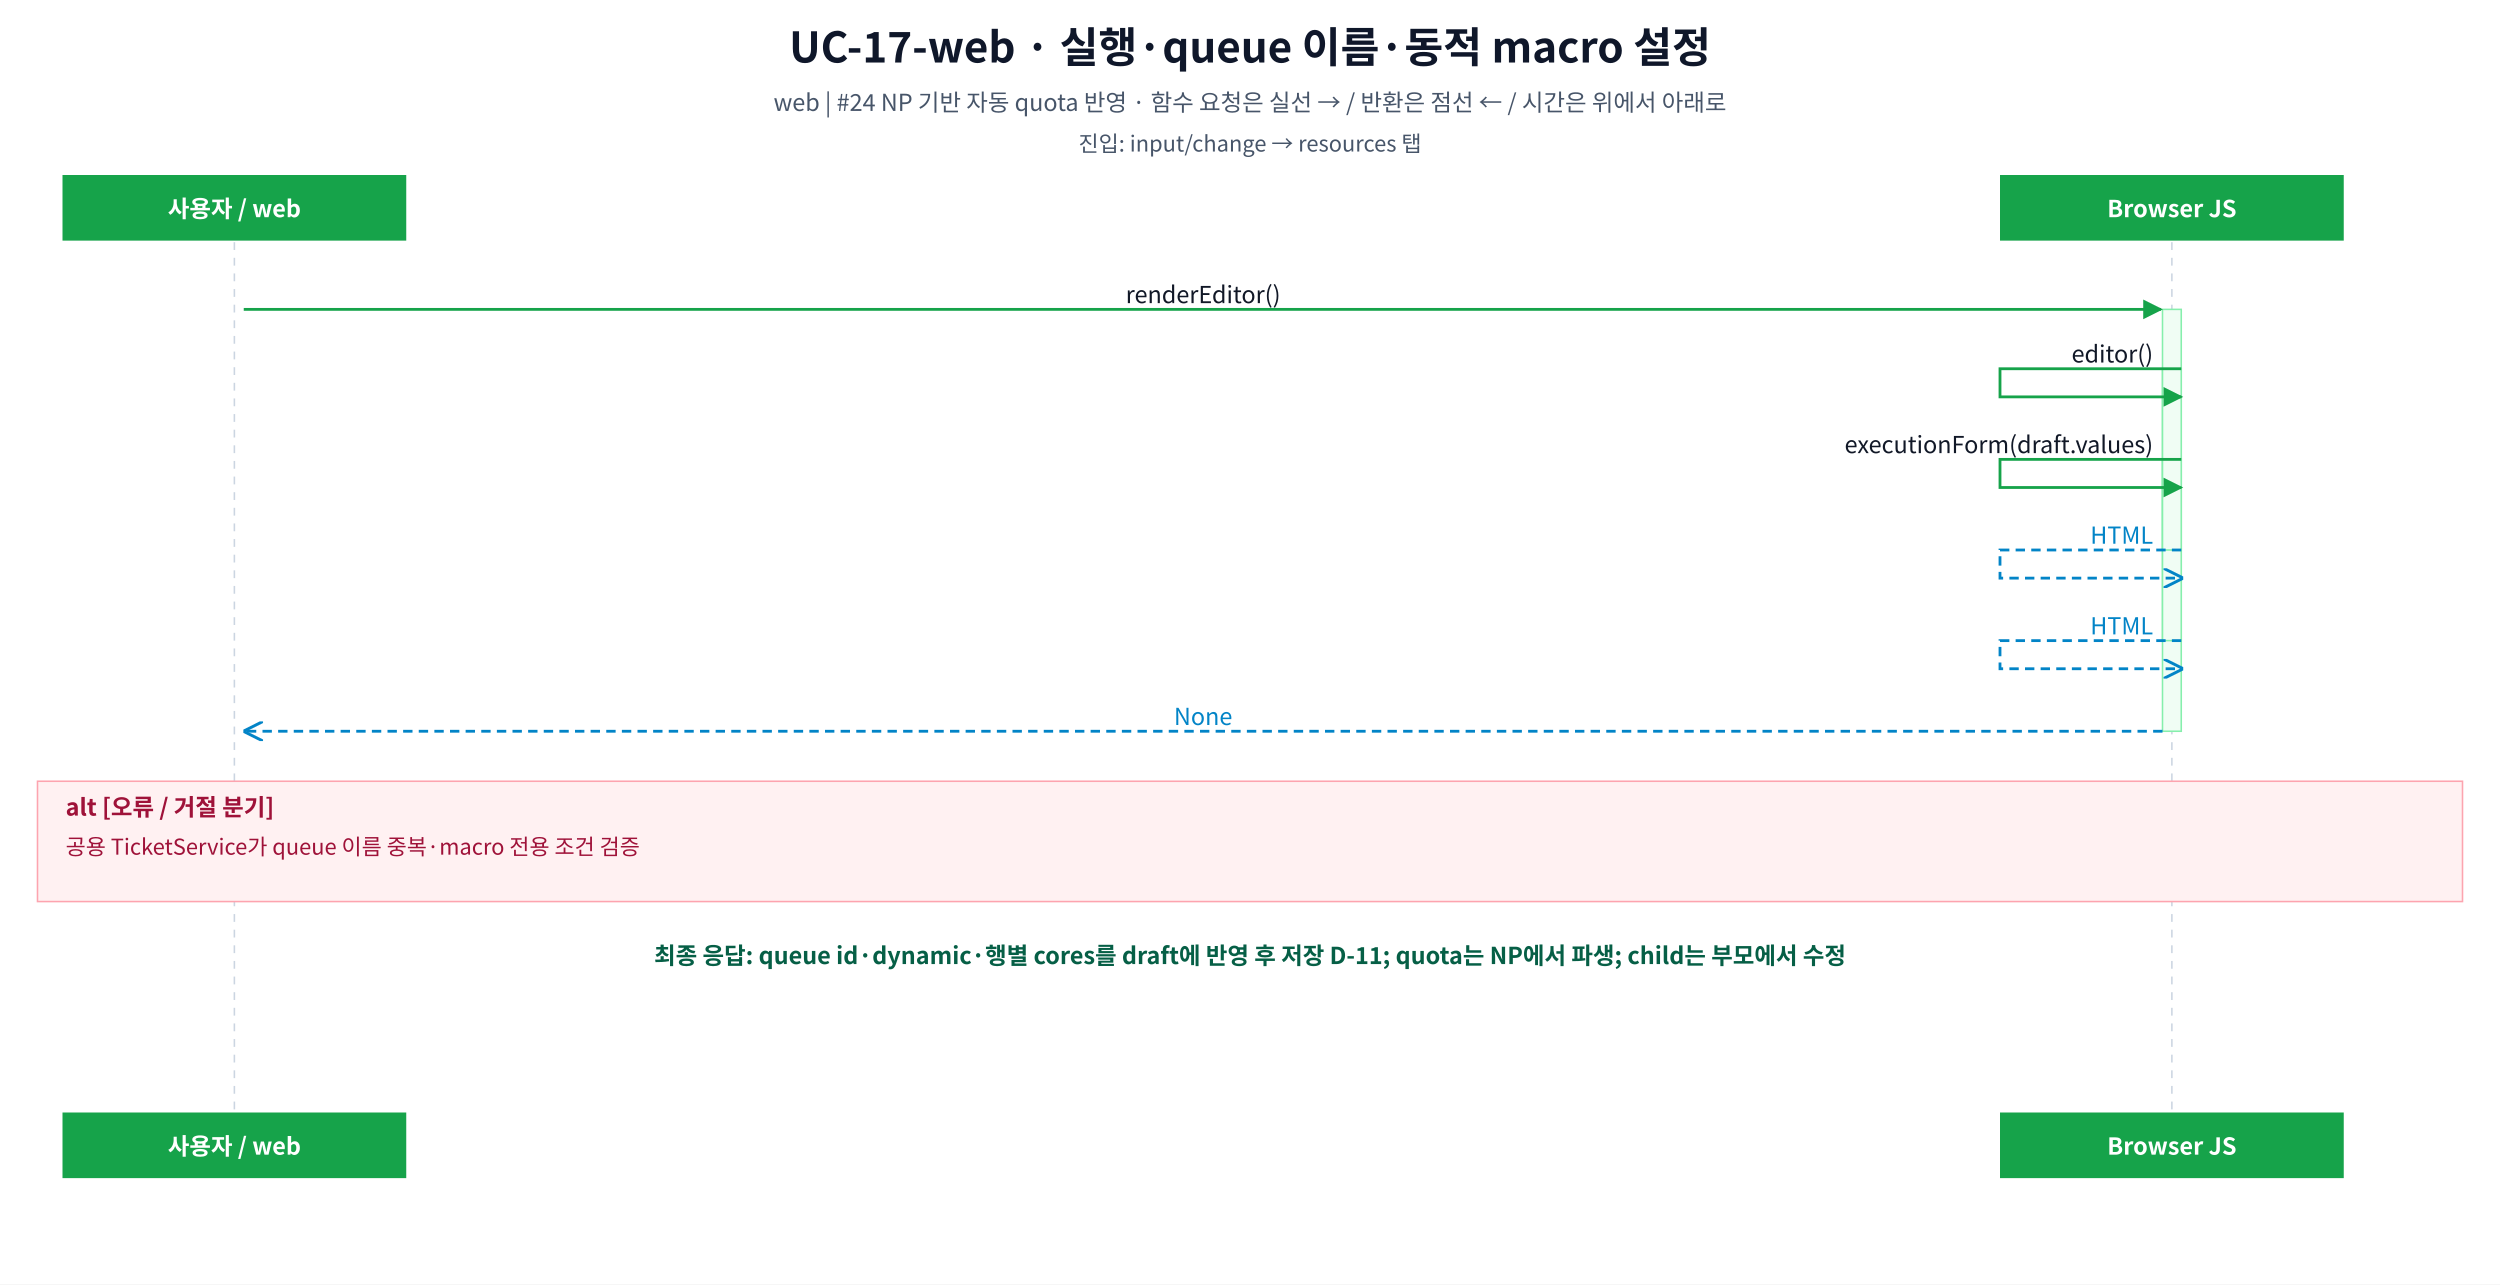
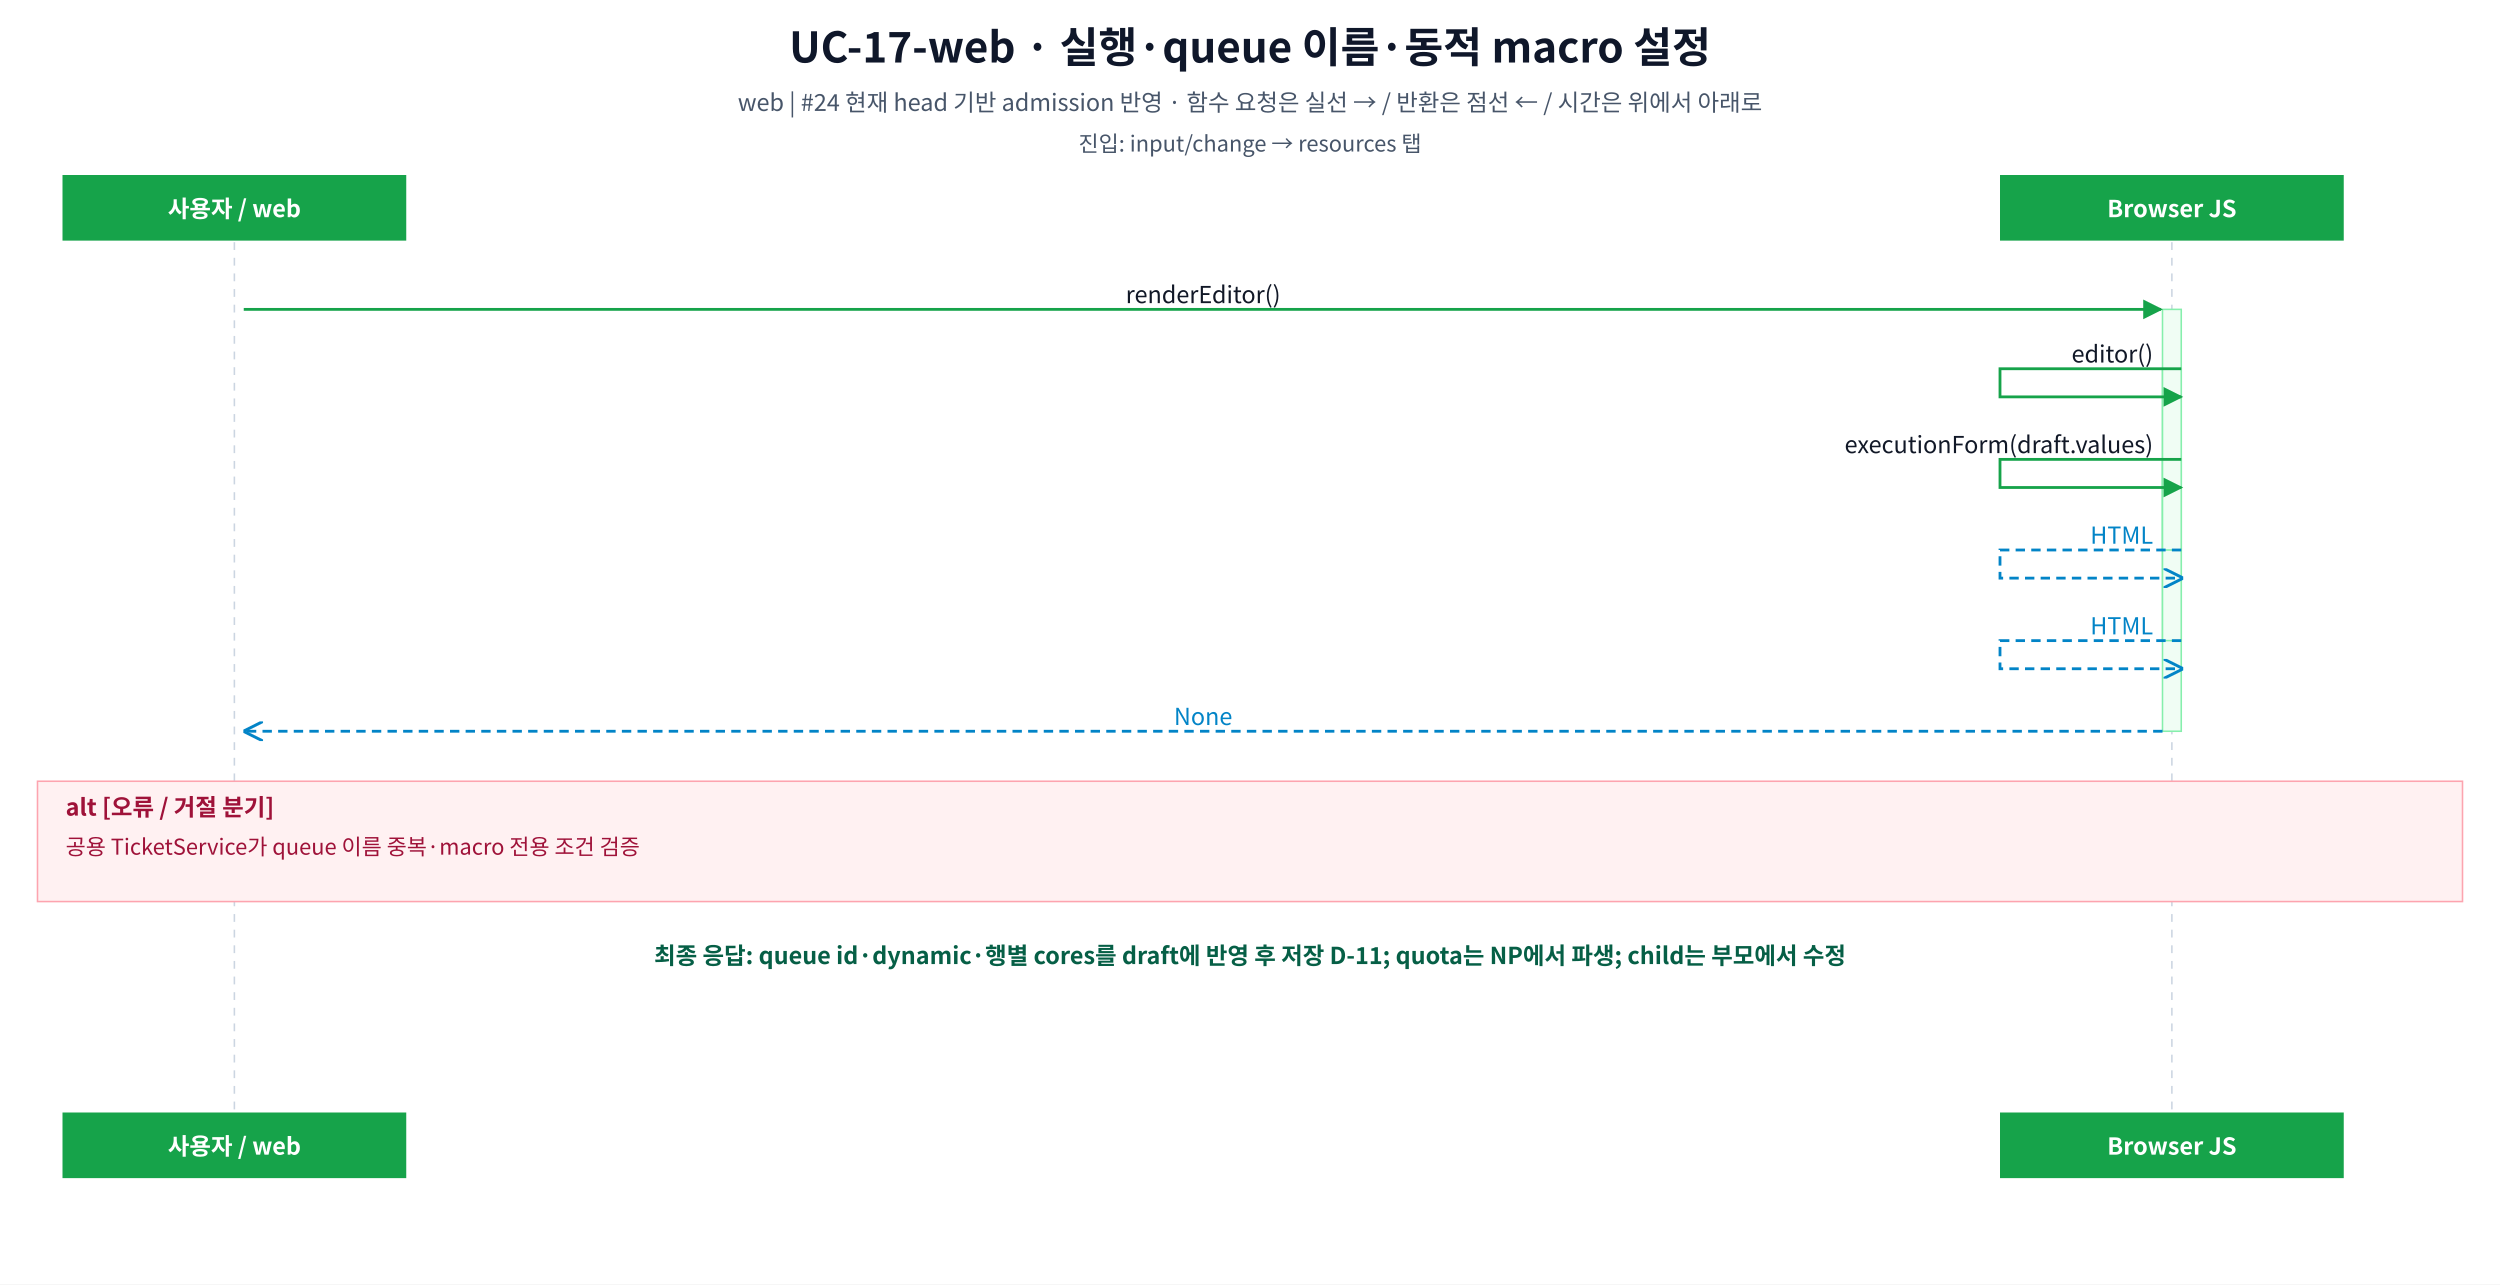
<svg xmlns="http://www.w3.org/2000/svg" width="1600" height="822" viewBox="0 0 1600 822" role="img" aria-label="실행·queue 이름·동적 macro 설정">
  <defs>
    <marker id="req" viewBox="0 0 10 10" refX="9" refY="5" markerWidth="7" markerHeight="7" orient="auto-start-reverse">
      <path d="M0 0 L10 5 L0 10 z" fill="#16a34a" />
    </marker>
    <marker id="ret" viewBox="0 0 10 10" refX="9" refY="5" markerWidth="7" markerHeight="7" orient="auto-start-reverse">
      <path d="M0 0 L10 5 L0 10" fill="none" stroke="#0284c7" stroke-width="1.5" />
    </marker>
  </defs>
  <rect width="100%" height="100%" fill="white" />
  <g font-family="Noto Sans CJK KR, sans-serif">
    <text x="800.0" y="40" text-anchor="middle" font-size="27" fill="#0f172a" font-weight="700">UC-17-web · 실행·queue 이름·동적 macro 설정</text>
-     <text x="800.0" y="71" text-anchor="middle" font-size="15" fill="#475569">web | #24 NP 기반 자동 quota 반영 · 함수 요청은 실선 → / 반환은 점선 ← / 시간은 위에서 아래로</text>
+     <text x="800.0" y="71" text-anchor="middle" font-size="15" fill="#475569">web | #24 현재 head 기반 admission 반영 · 함수 요청은 실선 → / 반환은 점선 ← / 시간은 위에서 아래로</text>
    <text x="800.0" y="97" text-anchor="middle" font-size="14" fill="#475569">진입: input/change → resources 탭</text>
    <path d="M150.0,155 V712" stroke="#cbd5e1" stroke-dasharray="5 5" />
    <rect x="40.0" y="112" width="220" height="42" fill="#16a34a" />
    <text x="150.0" y="139" text-anchor="middle" font-size="15" fill="white" font-weight="700">사용자 / web</text>
    <rect x="40.0" y="712" width="220" height="42" fill="#16a34a" />
    <text x="150.0" y="739" text-anchor="middle" font-size="15" fill="white" font-weight="700">사용자 / web</text>
    <path d="M1390.0,155 V712" stroke="#cbd5e1" stroke-dasharray="5 5" />
    <rect x="1280.0" y="112" width="220" height="42" fill="#16a34a" />
    <text x="1390.0" y="139" text-anchor="middle" font-size="15" fill="white" font-weight="700">Browser JS</text>
    <rect x="1280.0" y="712" width="220" height="42" fill="#16a34a" />
    <text x="1390.0" y="739" text-anchor="middle" font-size="15" fill="white" font-weight="700">Browser JS</text>
    <rect x="1384.0" y="198" width="12" height="270" fill="#f0fdf4" stroke="#86efac" />
    <rect x="1384.0" y="236" width="12" height="174" fill="#f0fdf4" stroke="#86efac" />
    <rect x="1384.0" y="294" width="12" height="58" fill="#f0fdf4" stroke="#86efac" />
    <path d="M156.0,198 H1383.0" fill="none" stroke="#16a34a" stroke-width="1.8" marker-end="url(#req)" />
    <text x="770.0" y="194" text-anchor="middle" font-size="15" fill="#111827">renderEditor()</text>
    <path d="M1396.0,236 H1280.0 V254 H1396.0" fill="none" stroke="#16a34a" stroke-width="1.8" marker-end="url(#req)" />
    <text x="1378.0" y="232" text-anchor="end" font-size="15" fill="#111827">editor()</text>
    <path d="M1396.0,294 H1280.0 V312 H1396.0" fill="none" stroke="#16a34a" stroke-width="1.8" marker-end="url(#req)" />
    <text x="1378.0" y="290" text-anchor="end" font-size="15" fill="#111827">executionForm(draft.values)</text>
    <path d="M1396.0,352 H1280.0 V370 H1396.0" fill="none" stroke="#0284c7" stroke-width="1.8" stroke-dasharray="6 4" marker-end="url(#ret)" />
    <text x="1378.0" y="348" text-anchor="end" font-size="15" fill="#0284c7">HTML</text>
    <path d="M1396.0,410 H1280.0 V428 H1396.0" fill="none" stroke="#0284c7" stroke-width="1.8" stroke-dasharray="6 4" marker-end="url(#ret)" />
    <text x="1378.0" y="406" text-anchor="end" font-size="15" fill="#0284c7">HTML</text>
    <path d="M1384.0,468 H157.0" fill="none" stroke="#0284c7" stroke-width="1.8" stroke-dasharray="6 4" marker-end="url(#ret)" />
    <text x="770.0" y="464" text-anchor="middle" font-size="15" fill="#0284c7">None</text>
    <rect x="24" y="500" width="1552" height="77" fill="#fff1f2" stroke="#fda4af" />
    <text x="42" y="522" text-anchor="start" font-size="15" fill="#9f1239" font-weight="700">alt [오류 / 거절 분기]</text>
    <text x="42" y="547" text-anchor="start" font-size="14" fill="#9f1239">공용 TicketService가 queue 이름 중복·macro 전용 조건 검증</text>
    <text x="800.0" y="617" text-anchor="middle" font-size="15" fill="#065f46" font-weight="700">최종 응답: queue id·dynamic·행별 cores를 draft에 반영 후 저장 D-11; quota는 NP에서 파생; child는 부모에서 수정</text>
  </g>
</svg>
